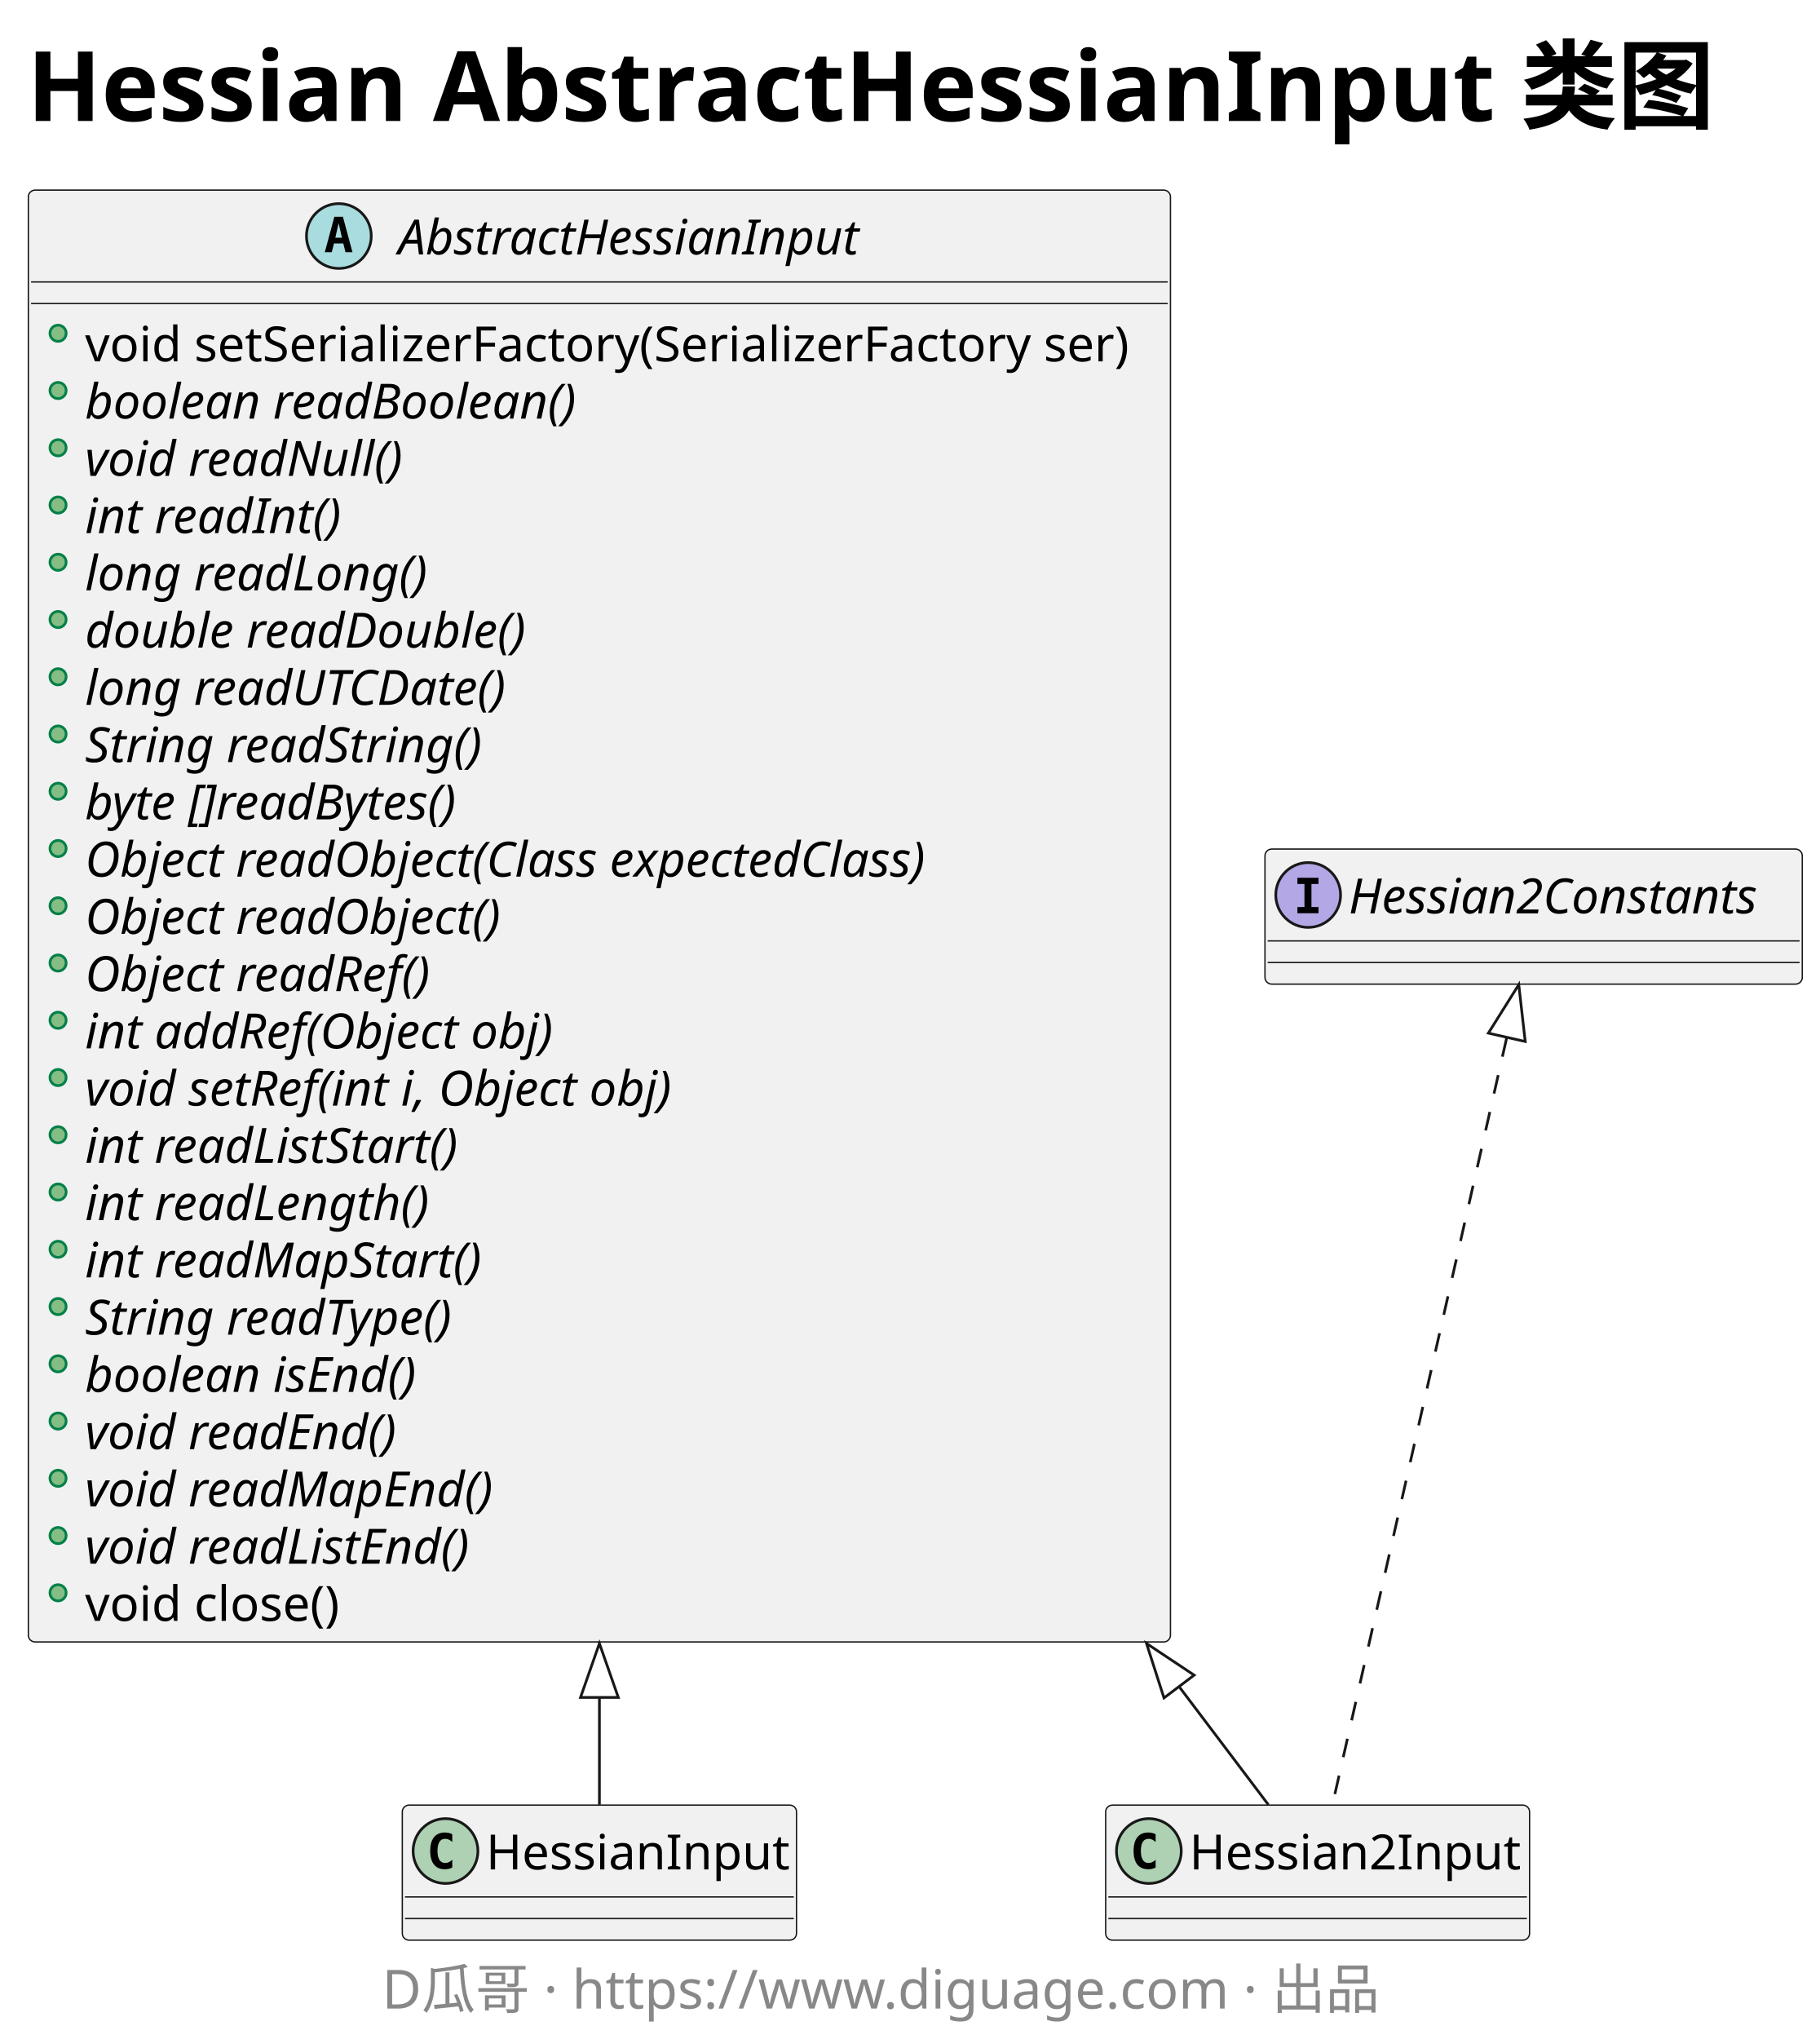
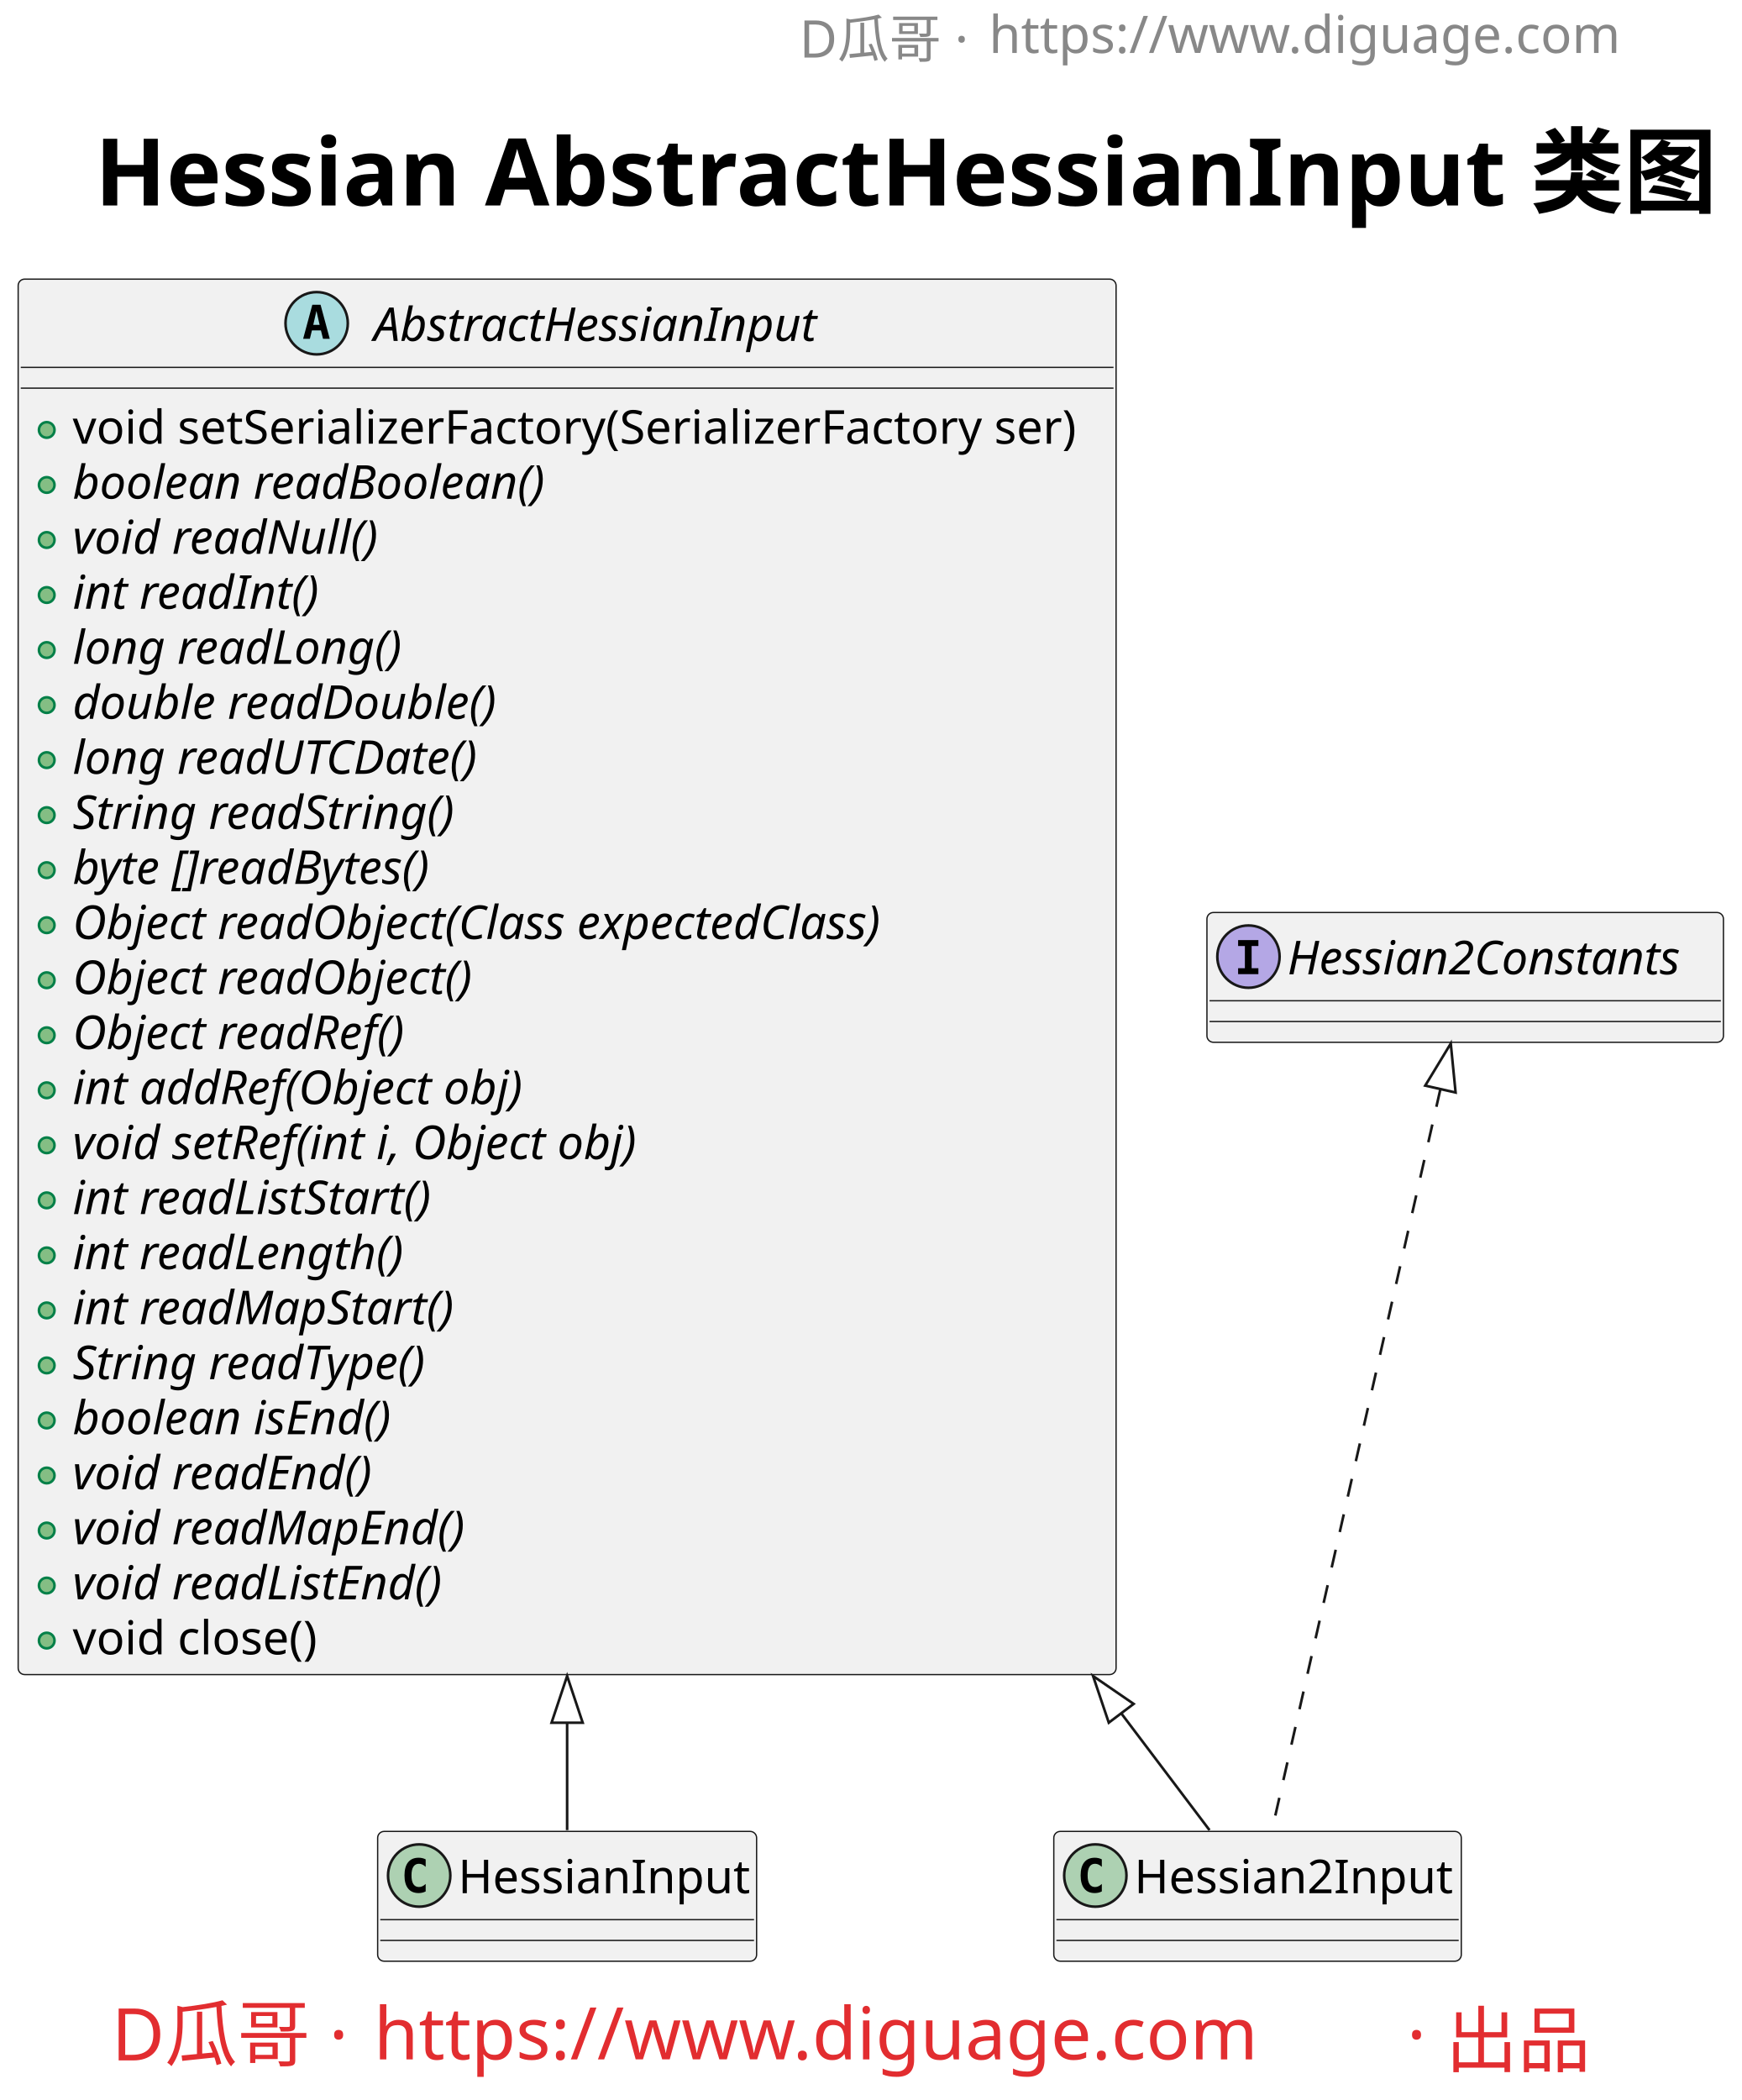
- <svg xmlns="http://www.w3.org/2000/svg" contentStyleType="text/css" height="755px" preserveAspectRatio="none" style="width:674px;height:755px;background:#FFFFFF;" version="1.1" viewBox="0 0 674 755" width="674px" zoomAndPan="magnify">
+ <svg xmlns="http://www.w3.org/2000/svg" contentStyleType="text/css" height="809px" preserveAspectRatio="none" style="width:671px;height:809px;background:#FFFFFF;" version="1.1" viewBox="0 0 671 809" width="671px" zoomAndPan="magnify">
  <defs />
  <g>
-     <rect height="52.398" style="stroke:#00000000;stroke-width:1.0;fill:none;" width="654" x="5" y="5" />
-     <text fill="#000000" font-family="'Source" font-size="36" font-weight="bold" lengthAdjust="spacing" textLength="644" x="10" y="44.805">Hessian AbstractHessianInput 类图</text>
+     <text fill="#888888" font-family="sans-serif" font-size="20" lengthAdjust="spacing" textLength="67" x="308" y="22.181">D瓜哥 ·</text>
+     <text fill="#888888" font-family="JetBrains Mono" font-size="20" lengthAdjust="spacing" textLength="276" x="381" y="20.4">https://www.diguage.com</text>
+     <text fill="#000000" font-family="Source Han Sans SC" font-size="36" font-weight="bold" lengthAdjust="spacing" textLength="584" x="36.5" y="79.16">Hessian AbstractHessianInput 类图</text>
    <g id="elem_AbstractHessianInput">
-       <rect codeLine="3" fill="#F1F1F1" height="537.582" id="AbstractHessianInput" rx="2.5" ry="2.5" style="stroke:#181818;stroke-width:0.5;" width="423" x="10.5" y="70.398" />
-       <ellipse cx="125.5" cy="87.398" fill="#A9DCDF" rx="12" ry="12" style="stroke:#181818;stroke-width:1.0;" />
-       <path d="M125.414,82.649 L124.192,88.019 L126.644,88.019 Z M123.832,80.276 L127.005,80.276 L130.547,93.398 L127.954,93.398 L127.145,90.155 L123.674,90.155 L122.883,93.398 L120.29,93.398 Z " fill="#000000" />
-       <text fill="#000000" font-family="sans-serif" font-size="18" font-style="italic" lengthAdjust="spacing" textLength="184" x="147.5" y="94.201">AbstractHessianInput</text>
-       <line style="stroke:#181818;stroke-width:0.5;" x1="11.5" x2="432.5" y1="104.398" y2="104.398" />
-       <line style="stroke:#181818;stroke-width:0.5;" x1="11.5" x2="432.5" y1="112.398" y2="112.398" />
-       <ellipse cx="21.5" cy="123.398" fill="#84BE84" rx="3" ry="3" style="stroke:#038048;stroke-width:1.0;" />
-       <text fill="#000000" font-family="sans-serif" font-size="18" lengthAdjust="spacing" textLength="396" x="31.5" y="133.801">void setSerializerFactory(SerializerFactory ser)</text>
-       <ellipse cx="21.5" cy="144.598" fill="#84BE84" rx="3" ry="3" style="stroke:#038048;stroke-width:1.0;" />
-       <text fill="#000000" font-family="sans-serif" font-size="18" font-style="italic" lengthAdjust="spacing" textLength="193" x="31.5" y="155">boolean readBoolean()</text>
-       <ellipse cx="21.5" cy="165.797" fill="#84BE84" rx="3" ry="3" style="stroke:#038048;stroke-width:1.0;" />
-       <text fill="#000000" font-family="sans-serif" font-size="18" font-style="italic" lengthAdjust="spacing" textLength="126" x="31.5" y="176.199">void readNull()</text>
-       <ellipse cx="21.5" cy="186.996" fill="#84BE84" rx="3" ry="3" style="stroke:#038048;stroke-width:1.0;" />
-       <text fill="#000000" font-family="sans-serif" font-size="18" font-style="italic" lengthAdjust="spacing" textLength="102" x="31.5" y="197.398">int readInt()</text>
-       <ellipse cx="21.5" cy="208.195" fill="#84BE84" rx="3" ry="3" style="stroke:#038048;stroke-width:1.0;" />
-       <text fill="#000000" font-family="sans-serif" font-size="18" font-style="italic" lengthAdjust="spacing" textLength="137" x="31.5" y="218.598">long readLong()</text>
-       <ellipse cx="21.5" cy="229.394" fill="#84BE84" rx="3" ry="3" style="stroke:#038048;stroke-width:1.0;" />
-       <text fill="#000000" font-family="sans-serif" font-size="18" font-style="italic" lengthAdjust="spacing" textLength="176" x="31.5" y="239.797">double readDouble()</text>
-       <ellipse cx="21.5" cy="250.594" fill="#84BE84" rx="3" ry="3" style="stroke:#038048;stroke-width:1.0;" />
-       <text fill="#000000" font-family="sans-serif" font-size="18" font-style="italic" lengthAdjust="spacing" textLength="169" x="31.5" y="260.996">long readUTCDate()</text>
-       <ellipse cx="21.5" cy="271.793" fill="#84BE84" rx="3" ry="3" style="stroke:#038048;stroke-width:1.0;" />
-       <text fill="#000000" font-family="sans-serif" font-size="18" font-style="italic" lengthAdjust="spacing" textLength="158" x="31.5" y="282.195">String readString()</text>
-       <ellipse cx="21.5" cy="292.992" fill="#84BE84" rx="3" ry="3" style="stroke:#038048;stroke-width:1.0;" />
-       <text fill="#000000" font-family="sans-serif" font-size="18" font-style="italic" lengthAdjust="spacing" textLength="150" x="31.5" y="303.394">byte []readBytes()</text>
-       <ellipse cx="21.5" cy="314.191" fill="#84BE84" rx="3" ry="3" style="stroke:#038048;stroke-width:1.0;" />
-       <text fill="#000000" font-family="sans-serif" font-size="18" font-style="italic" lengthAdjust="spacing" textLength="343" x="31.5" y="324.594">Object readObject(Class expectedClass)</text>
-       <ellipse cx="21.5" cy="335.391" fill="#84BE84" rx="3" ry="3" style="stroke:#038048;stroke-width:1.0;" />
-       <text fill="#000000" font-family="sans-serif" font-size="18" font-style="italic" lengthAdjust="spacing" textLength="168" x="31.5" y="345.793">Object readObject()</text>
-       <ellipse cx="21.5" cy="356.59" fill="#84BE84" rx="3" ry="3" style="stroke:#038048;stroke-width:1.0;" />
-       <text fill="#000000" font-family="sans-serif" font-size="18" font-style="italic" lengthAdjust="spacing" textLength="140" x="31.5" y="366.992">Object readRef()</text>
-       <ellipse cx="21.5" cy="377.789" fill="#84BE84" rx="3" ry="3" style="stroke:#038048;stroke-width:1.0;" />
-       <text fill="#000000" font-family="sans-serif" font-size="18" font-style="italic" lengthAdjust="spacing" textLength="190" x="31.5" y="388.191">int addRef(Object obj)</text>
-       <ellipse cx="21.5" cy="398.988" fill="#84BE84" rx="3" ry="3" style="stroke:#038048;stroke-width:1.0;" />
-       <text fill="#000000" font-family="sans-serif" font-size="18" font-style="italic" lengthAdjust="spacing" textLength="243" x="31.5" y="409.391">void setRef(int i, Object obj)</text>
-       <ellipse cx="21.5" cy="420.188" fill="#84BE84" rx="3" ry="3" style="stroke:#038048;stroke-width:1.0;" />
-       <text fill="#000000" font-family="sans-serif" font-size="18" font-style="italic" lengthAdjust="spacing" textLength="151" x="31.5" y="430.59">int readListStart()</text>
-       <ellipse cx="21.5" cy="441.387" fill="#84BE84" rx="3" ry="3" style="stroke:#038048;stroke-width:1.0;" />
-       <text fill="#000000" font-family="sans-serif" font-size="18" font-style="italic" lengthAdjust="spacing" textLength="139" x="31.5" y="451.789">int readLength()</text>
-       <ellipse cx="21.5" cy="462.586" fill="#84BE84" rx="3" ry="3" style="stroke:#038048;stroke-width:1.0;" />
-       <text fill="#000000" font-family="sans-serif" font-size="18" font-style="italic" lengthAdjust="spacing" textLength="157" x="31.5" y="472.988">int readMapStart()</text>
-       <ellipse cx="21.5" cy="483.785" fill="#84BE84" rx="3" ry="3" style="stroke:#038048;stroke-width:1.0;" />
-       <text fill="#000000" font-family="sans-serif" font-size="18" font-style="italic" lengthAdjust="spacing" textLength="148" x="31.5" y="494.188">String readType()</text>
-       <ellipse cx="21.5" cy="504.984" fill="#84BE84" rx="3" ry="3" style="stroke:#038048;stroke-width:1.0;" />
-       <text fill="#000000" font-family="sans-serif" font-size="18" font-style="italic" lengthAdjust="spacing" textLength="133" x="31.5" y="515.387">boolean isEnd()</text>
-       <ellipse cx="21.5" cy="526.184" fill="#84BE84" rx="3" ry="3" style="stroke:#038048;stroke-width:1.0;" />
-       <text fill="#000000" font-family="sans-serif" font-size="18" font-style="italic" lengthAdjust="spacing" textLength="124" x="31.5" y="536.586">void readEnd()</text>
-       <ellipse cx="21.5" cy="547.383" fill="#84BE84" rx="3" ry="3" style="stroke:#038048;stroke-width:1.0;" />
-       <text fill="#000000" font-family="sans-serif" font-size="18" font-style="italic" lengthAdjust="spacing" textLength="161" x="31.5" y="557.785">void readMapEnd()</text>
-       <ellipse cx="21.5" cy="568.582" fill="#84BE84" rx="3" ry="3" style="stroke:#038048;stroke-width:1.0;" />
-       <text fill="#000000" font-family="sans-serif" font-size="18" font-style="italic" lengthAdjust="spacing" textLength="155" x="31.5" y="578.984">void readListEnd()</text>
-       <ellipse cx="21.5" cy="589.781" fill="#84BE84" rx="3" ry="3" style="stroke:#038048;stroke-width:1.0;" />
-       <text fill="#000000" font-family="sans-serif" font-size="18" lengthAdjust="spacing" textLength="98" x="31.5" y="600.184">void close()</text>
+       <rect codeLine="6" fill="#F1F1F1" height="537.582" id="AbstractHessianInput" rx="2.5" ry="2.5" style="stroke:#181818;stroke-width:0.5;" width="423" x="7" y="107.528" />
+       <ellipse cx="122" cy="124.528" fill="#A9DCDF" rx="12" ry="12" style="stroke:#181818;stroke-width:1.0;" />
+       <path d="M121.914,119.779 L120.692,125.149 L123.144,125.149 Z M120.332,117.406 L123.505,117.406 L127.047,130.528 L124.454,130.528 L123.645,127.285 L120.174,127.285 L119.383,130.528 L116.79,130.528 Z " fill="#000000" />
+       <text fill="#000000" font-family="sans-serif" font-size="18" font-style="italic" lengthAdjust="spacing" textLength="184" x="144" y="131.331">AbstractHessianInput</text>
+       <line style="stroke:#181818;stroke-width:0.5;" x1="8" x2="429" y1="141.528" y2="141.528" />
+       <line style="stroke:#181818;stroke-width:0.5;" x1="8" x2="429" y1="149.528" y2="149.528" />
+       <ellipse cx="18" cy="165.628" fill="#84BE84" rx="3" ry="3" style="stroke:#038048;stroke-width:1.0;" />
+       <text fill="#000000" font-family="sans-serif" font-size="18" lengthAdjust="spacing" textLength="396" x="28" y="170.93">void setSerializerFactory(SerializerFactory ser)</text>
+       <ellipse cx="18" cy="186.827" fill="#84BE84" rx="3" ry="3" style="stroke:#038048;stroke-width:1.0;" />
+       <text fill="#000000" font-family="sans-serif" font-size="18" font-style="italic" lengthAdjust="spacing" textLength="193" x="28" y="192.13">boolean readBoolean()</text>
+       <ellipse cx="18" cy="208.026" fill="#84BE84" rx="3" ry="3" style="stroke:#038048;stroke-width:1.0;" />
+       <text fill="#000000" font-family="sans-serif" font-size="18" font-style="italic" lengthAdjust="spacing" textLength="126" x="28" y="213.329">void readNull()</text>
+       <ellipse cx="18" cy="229.225" fill="#84BE84" rx="3" ry="3" style="stroke:#038048;stroke-width:1.0;" />
+       <text fill="#000000" font-family="sans-serif" font-size="18" font-style="italic" lengthAdjust="spacing" textLength="102" x="28" y="234.528">int readInt()</text>
+       <ellipse cx="18" cy="250.424" fill="#84BE84" rx="3" ry="3" style="stroke:#038048;stroke-width:1.0;" />
+       <text fill="#000000" font-family="sans-serif" font-size="18" font-style="italic" lengthAdjust="spacing" textLength="137" x="28" y="255.727">long readLong()</text>
+       <ellipse cx="18" cy="271.624" fill="#84BE84" rx="3" ry="3" style="stroke:#038048;stroke-width:1.0;" />
+       <text fill="#000000" font-family="sans-serif" font-size="18" font-style="italic" lengthAdjust="spacing" textLength="176" x="28" y="276.926">double readDouble()</text>
+       <ellipse cx="18" cy="292.823" fill="#84BE84" rx="3" ry="3" style="stroke:#038048;stroke-width:1.0;" />
+       <text fill="#000000" font-family="sans-serif" font-size="18" font-style="italic" lengthAdjust="spacing" textLength="169" x="28" y="298.126">long readUTCDate()</text>
+       <ellipse cx="18" cy="314.022" fill="#84BE84" rx="3" ry="3" style="stroke:#038048;stroke-width:1.0;" />
+       <text fill="#000000" font-family="sans-serif" font-size="18" font-style="italic" lengthAdjust="spacing" textLength="158" x="28" y="319.325">String readString()</text>
+       <ellipse cx="18" cy="335.221" fill="#84BE84" rx="3" ry="3" style="stroke:#038048;stroke-width:1.0;" />
+       <text fill="#000000" font-family="sans-serif" font-size="18" font-style="italic" lengthAdjust="spacing" textLength="150" x="28" y="340.524">byte []readBytes()</text>
+       <ellipse cx="18" cy="356.421" fill="#84BE84" rx="3" ry="3" style="stroke:#038048;stroke-width:1.0;" />
+       <text fill="#000000" font-family="sans-serif" font-size="18" font-style="italic" lengthAdjust="spacing" textLength="343" x="28" y="361.723">Object readObject(Class expectedClass)</text>
+       <ellipse cx="18" cy="377.62" fill="#84BE84" rx="3" ry="3" style="stroke:#038048;stroke-width:1.0;" />
+       <text fill="#000000" font-family="sans-serif" font-size="18" font-style="italic" lengthAdjust="spacing" textLength="168" x="28" y="382.923">Object readObject()</text>
+       <ellipse cx="18" cy="398.819" fill="#84BE84" rx="3" ry="3" style="stroke:#038048;stroke-width:1.0;" />
+       <text fill="#000000" font-family="sans-serif" font-size="18" font-style="italic" lengthAdjust="spacing" textLength="140" x="28" y="404.122">Object readRef()</text>
+       <ellipse cx="18" cy="420.018" fill="#84BE84" rx="3" ry="3" style="stroke:#038048;stroke-width:1.0;" />
+       <text fill="#000000" font-family="sans-serif" font-size="18" font-style="italic" lengthAdjust="spacing" textLength="190" x="28" y="425.321">int addRef(Object obj)</text>
+       <ellipse cx="18" cy="441.217" fill="#84BE84" rx="3" ry="3" style="stroke:#038048;stroke-width:1.0;" />
+       <text fill="#000000" font-family="sans-serif" font-size="18" font-style="italic" lengthAdjust="spacing" textLength="243" x="28" y="446.52">void setRef(int i, Object obj)</text>
+       <ellipse cx="18" cy="462.417" fill="#84BE84" rx="3" ry="3" style="stroke:#038048;stroke-width:1.0;" />
+       <text fill="#000000" font-family="sans-serif" font-size="18" font-style="italic" lengthAdjust="spacing" textLength="151" x="28" y="467.719">int readListStart()</text>
+       <ellipse cx="18" cy="483.616" fill="#84BE84" rx="3" ry="3" style="stroke:#038048;stroke-width:1.0;" />
+       <text fill="#000000" font-family="sans-serif" font-size="18" font-style="italic" lengthAdjust="spacing" textLength="139" x="28" y="488.919">int readLength()</text>
+       <ellipse cx="18" cy="504.815" fill="#84BE84" rx="3" ry="3" style="stroke:#038048;stroke-width:1.0;" />
+       <text fill="#000000" font-family="sans-serif" font-size="18" font-style="italic" lengthAdjust="spacing" textLength="157" x="28" y="510.118">int readMapStart()</text>
+       <ellipse cx="18" cy="526.014" fill="#84BE84" rx="3" ry="3" style="stroke:#038048;stroke-width:1.0;" />
+       <text fill="#000000" font-family="sans-serif" font-size="18" font-style="italic" lengthAdjust="spacing" textLength="148" x="28" y="531.317">String readType()</text>
+       <ellipse cx="18" cy="547.213" fill="#84BE84" rx="3" ry="3" style="stroke:#038048;stroke-width:1.0;" />
+       <text fill="#000000" font-family="sans-serif" font-size="18" font-style="italic" lengthAdjust="spacing" textLength="133" x="28" y="552.516">boolean isEnd()</text>
+       <ellipse cx="18" cy="568.413" fill="#84BE84" rx="3" ry="3" style="stroke:#038048;stroke-width:1.0;" />
+       <text fill="#000000" font-family="sans-serif" font-size="18" font-style="italic" lengthAdjust="spacing" textLength="124" x="28" y="573.716">void readEnd()</text>
+       <ellipse cx="18" cy="589.612" fill="#84BE84" rx="3" ry="3" style="stroke:#038048;stroke-width:1.0;" />
+       <text fill="#000000" font-family="sans-serif" font-size="18" font-style="italic" lengthAdjust="spacing" textLength="161" x="28" y="594.915">void readMapEnd()</text>
+       <ellipse cx="18" cy="610.811" fill="#84BE84" rx="3" ry="3" style="stroke:#038048;stroke-width:1.0;" />
+       <text fill="#000000" font-family="sans-serif" font-size="18" font-style="italic" lengthAdjust="spacing" textLength="155" x="28" y="616.114">void readListEnd()</text>
+       <ellipse cx="18" cy="632.01" fill="#84BE84" rx="3" ry="3" style="stroke:#038048;stroke-width:1.0;" />
+       <text fill="#000000" font-family="sans-serif" font-size="18" lengthAdjust="spacing" textLength="98" x="28" y="637.313">void close()</text>
    </g>
    <g id="elem_HessianInput">
-       <rect codeLine="29" fill="#F1F1F1" height="50" id="HessianInput" rx="2.5" ry="2.5" style="stroke:#181818;stroke-width:0.5;" width="146" x="149" y="668.398" />
-       <ellipse cx="165" cy="685.398" fill="#ADD1B2" rx="12" ry="12" style="stroke:#181818;stroke-width:1.0;" />
-       <path d="M167.501,691.52 Q166.886,691.837 166.209,691.995 Q165.532,692.153 164.785,692.153 Q162.131,692.153 160.733,690.404 Q159.336,688.655 159.336,685.351 Q159.336,682.037 160.733,680.288 Q162.131,678.539 164.785,678.539 Q165.532,678.539 166.218,678.697 Q166.903,678.856 167.501,679.172 L167.501,682.055 Q166.833,681.439 166.205,681.154 Q165.576,680.868 164.908,680.868 Q163.484,680.868 162.759,681.998 Q162.034,683.127 162.034,685.351 Q162.034,687.565 162.759,688.695 Q163.484,689.824 164.908,689.824 Q165.576,689.824 166.205,689.539 Q166.833,689.253 167.501,688.638 Z " fill="#000000" />
-       <text fill="#000000" font-family="sans-serif" font-size="18" lengthAdjust="spacing" textLength="112" x="180" y="692.201">HessianInput</text>
-       <line style="stroke:#181818;stroke-width:0.5;" x1="150" x2="294" y1="702.398" y2="702.398" />
-       <line style="stroke:#181818;stroke-width:0.5;" x1="150" x2="294" y1="710.398" y2="710.398" />
+       <rect codeLine="32" fill="#F1F1F1" height="50" id="HessianInput" rx="2.5" ry="2.5" style="stroke:#181818;stroke-width:0.5;" width="146" x="145.5" y="705.528" />
+       <ellipse cx="161.5" cy="722.528" fill="#ADD1B2" rx="12" ry="12" style="stroke:#181818;stroke-width:1.0;" />
+       <path d="M164.001,728.65 Q163.386,728.966 162.709,729.125 Q162.032,729.283 161.285,729.283 Q158.631,729.283 157.233,727.534 Q155.836,725.785 155.836,722.48 Q155.836,719.167 157.233,717.418 Q158.631,715.669 161.285,715.669 Q162.032,715.669 162.718,715.827 Q163.403,715.985 164.001,716.301 L164.001,719.184 Q163.333,718.569 162.705,718.283 Q162.076,717.998 161.408,717.998 Q159.984,717.998 159.259,719.127 Q158.534,720.256 158.534,722.48 Q158.534,724.695 159.259,725.824 Q159.984,726.954 161.408,726.954 Q162.076,726.954 162.705,726.668 Q163.333,726.383 164.001,725.767 Z " fill="#000000" />
+       <text fill="#000000" font-family="sans-serif" font-size="18" lengthAdjust="spacing" textLength="112" x="176.5" y="729.331">HessianInput</text>
+       <line style="stroke:#181818;stroke-width:0.5;" x1="146.5" x2="290.5" y1="739.528" y2="739.528" />
+       <line style="stroke:#181818;stroke-width:0.5;" x1="146.5" x2="290.5" y1="747.528" y2="747.528" />
    </g>
    <g id="elem_Hessian2Input">
-       <rect codeLine="31" fill="#F1F1F1" height="50" id="Hessian2Input" rx="2.5" ry="2.5" style="stroke:#181818;stroke-width:0.5;" width="157" x="409.5" y="668.398" />
-       <ellipse cx="425.5" cy="685.398" fill="#ADD1B2" rx="12" ry="12" style="stroke:#181818;stroke-width:1.0;" />
-       <path d="M428.001,691.52 Q427.386,691.837 426.709,691.995 Q426.032,692.153 425.285,692.153 Q422.631,692.153 421.233,690.404 Q419.836,688.655 419.836,685.351 Q419.836,682.037 421.233,680.288 Q422.631,678.539 425.285,678.539 Q426.032,678.539 426.718,678.697 Q427.403,678.856 428.001,679.172 L428.001,682.055 Q427.333,681.439 426.705,681.154 Q426.076,680.868 425.408,680.868 Q423.984,680.868 423.259,681.998 Q422.534,683.127 422.534,685.351 Q422.534,687.565 423.259,688.695 Q423.984,689.824 425.408,689.824 Q426.076,689.824 426.705,689.539 Q427.333,689.253 428.001,688.638 Z " fill="#000000" />
-       <text fill="#000000" font-family="sans-serif" font-size="18" lengthAdjust="spacing" textLength="123" x="440.5" y="692.201">Hessian2Input</text>
-       <line style="stroke:#181818;stroke-width:0.5;" x1="410.5" x2="565.5" y1="702.398" y2="702.398" />
-       <line style="stroke:#181818;stroke-width:0.5;" x1="410.5" x2="565.5" y1="710.398" y2="710.398" />
+       <rect codeLine="34" fill="#F1F1F1" height="50" id="Hessian2Input" rx="2.5" ry="2.5" style="stroke:#181818;stroke-width:0.5;" width="157" x="406" y="705.528" />
+       <ellipse cx="422" cy="722.528" fill="#ADD1B2" rx="12" ry="12" style="stroke:#181818;stroke-width:1.0;" />
+       <path d="M424.501,728.65 Q423.886,728.966 423.209,729.125 Q422.532,729.283 421.785,729.283 Q419.131,729.283 417.733,727.534 Q416.336,725.785 416.336,722.48 Q416.336,719.167 417.733,717.418 Q419.131,715.669 421.785,715.669 Q422.532,715.669 423.218,715.827 Q423.903,715.985 424.501,716.301 L424.501,719.184 Q423.833,718.569 423.205,718.283 Q422.576,717.998 421.908,717.998 Q420.484,717.998 419.759,719.127 Q419.034,720.256 419.034,722.48 Q419.034,724.695 419.759,725.824 Q420.484,726.954 421.908,726.954 Q422.576,726.954 423.205,726.668 Q423.833,726.383 424.501,725.767 Z " fill="#000000" />
+       <text fill="#000000" font-family="sans-serif" font-size="18" lengthAdjust="spacing" textLength="123" x="437" y="729.331">Hessian2Input</text>
+       <line style="stroke:#181818;stroke-width:0.5;" x1="407" x2="562" y1="739.528" y2="739.528" />
+       <line style="stroke:#181818;stroke-width:0.5;" x1="407" x2="562" y1="747.528" y2="747.528" />
    </g>
    <g id="elem_Hessian2Constants">
-       <rect fill="#F1F1F1" height="50" id="Hessian2Constants" rx="2.5" ry="2.5" style="stroke:#181818;stroke-width:0.5;" width="199" x="468.5" y="314.398" />
-       <ellipse cx="484.5" cy="331.398" fill="#B4A7E5" rx="12" ry="12" style="stroke:#181818;stroke-width:1.0;" />
-       <path d="M480.512,327.312 L480.512,325.026 L488.325,325.026 L488.325,327.312 L485.715,327.312 L485.715,335.863 L488.325,335.863 L488.325,338.148 L480.512,338.148 L480.512,335.863 L483.122,335.863 L483.122,327.312 Z " fill="#000000" />
-       <text fill="#000000" font-family="sans-serif" font-size="18" font-style="italic" lengthAdjust="spacing" textLength="165" x="499.5" y="338.201">Hessian2Constants</text>
-       <line style="stroke:#181818;stroke-width:0.5;" x1="469.5" x2="666.5" y1="348.398" y2="348.398" />
-       <line style="stroke:#181818;stroke-width:0.5;" x1="469.5" x2="666.5" y1="356.398" y2="356.398" />
+       <rect fill="#F1F1F1" height="50" id="Hessian2Constants" rx="2.5" ry="2.5" style="stroke:#181818;stroke-width:0.5;" width="199" x="465" y="351.528" />
+       <ellipse cx="481" cy="368.528" fill="#B4A7E5" rx="12" ry="12" style="stroke:#181818;stroke-width:1.0;" />
+       <path d="M477.012,364.441 L477.012,362.156 L484.825,362.156 L484.825,364.441 L482.215,364.441 L482.215,372.993 L484.825,372.993 L484.825,375.278 L477.012,375.278 L477.012,372.993 L479.622,372.993 L479.622,364.441 Z " fill="#000000" />
+       <text fill="#000000" font-family="sans-serif" font-size="18" font-style="italic" lengthAdjust="spacing" textLength="165" x="496" y="375.331">Hessian2Constants</text>
+       <line style="stroke:#181818;stroke-width:0.5;" x1="466" x2="663" y1="385.528" y2="385.528" />
+       <line style="stroke:#181818;stroke-width:0.5;" x1="466" x2="663" y1="393.528" y2="393.528" />
    </g>
    <g id="link_AbstractHessianInput_HessianInput">
-       <path d="M222,628.748 C222,644.238 222,657.738 222,668.268 " fill="none" id="AbstractHessianInput-backto-HessianInput" style="stroke:#181818;stroke-width:1.0;" />
-       <polygon fill="none" points="215,628.528,222,608.528,229,628.528,215,628.528" style="stroke:#181818;stroke-width:1.0;" />
+       <path d="M218.5,663.658 C218.5,687.488 218.5,690.178 218.5,705.048 " fill="none" id="AbstractHessianInput-backto-HessianInput" style="stroke:#181818;stroke-width:1.0;" />
+       <polygon fill="none" points="218.5,645.658,212.5,663.658,224.5,663.658,218.5,645.658" style="stroke:#181818;stroke-width:1.0;" />
    </g>
    <g id="link_AbstractHessianInput_Hessian2Input">
-       <path d="M436.76,624.598 C449.79,641.828 461.1,656.808 469.77,668.268 " fill="none" id="AbstractHessianInput-backto-Hessian2Input" style="stroke:#181818;stroke-width:1.0;" />
-       <polygon fill="none" points="431.1,628.708,424.62,608.528,442.27,620.268,431.1,628.708" style="stroke:#181818;stroke-width:1.0;" />
+       <path d="M431.973,660.018 C449.983,683.848 454.76,690.178 466,705.048 " fill="none" id="AbstractHessianInput-backto-Hessian2Input" style="stroke:#181818;stroke-width:1.0;" />
+       <polygon fill="none" points="421.12,645.658,427.186,663.636,436.76,656.4,421.12,645.658" style="stroke:#181818;stroke-width:1.0;" />
    </g>
    <g id="link_Hessian2Constants_Hessian2Input">
-       <path d="M557.99,384.438 C540.96,459.388 506.88,609.328 493.54,668.038 " fill="none" id="Hessian2Constants-backto-Hessian2Input" style="stroke:#181818;stroke-width:1.0;stroke-dasharray:7.0,7.0;" />
-       <polygon fill="none" points="551.24,382.548,562.5,364.588,564.89,385.648,551.24,382.548" style="stroke:#181818;stroke-width:1.0;" />
+       <path d="M554.951,419.55 C540.281,484.1 504.65,640.858 490.03,705.218 " fill="none" id="Hessian2Constants-backto-Hessian2Input" style="stroke:#181818;stroke-width:1.0;stroke-dasharray:7.0,7.0;" />
+       <polygon fill="none" points="558.94,401.998,549.1,418.221,560.802,420.88,558.94,401.998" style="stroke:#181818;stroke-width:1.0;" />
    </g>
-     <rect height="23.555" style="stroke:#00000000;stroke-width:1.0;fill:none;" width="381" x="141.5" y="724.398" />
-     <text fill="#888888" font-family="'Source" font-size="20" lengthAdjust="spacing" textLength="381" x="141.5" y="743.734">D瓜哥 · https://www.diguage.com · 出品</text>
+     <text fill="#E22D30" font-family="Source Han Serif SC" font-size="28" lengthAdjust="spacing" textLength="94" x="43" y="793.756">D瓜哥 ·</text>
+     <text fill="#E22D30" font-family="JetBrains Mono" font-size="28" lengthAdjust="spacing" textLength="391" x="144" y="793.364">https://www.diguage.com</text>
+     <text fill="#E22D30" font-family="Source Han Serif SC" font-size="28" lengthAdjust="spacing" textLength="72" x="542" y="793.756">· 出品</text>
  </g>
</svg>
